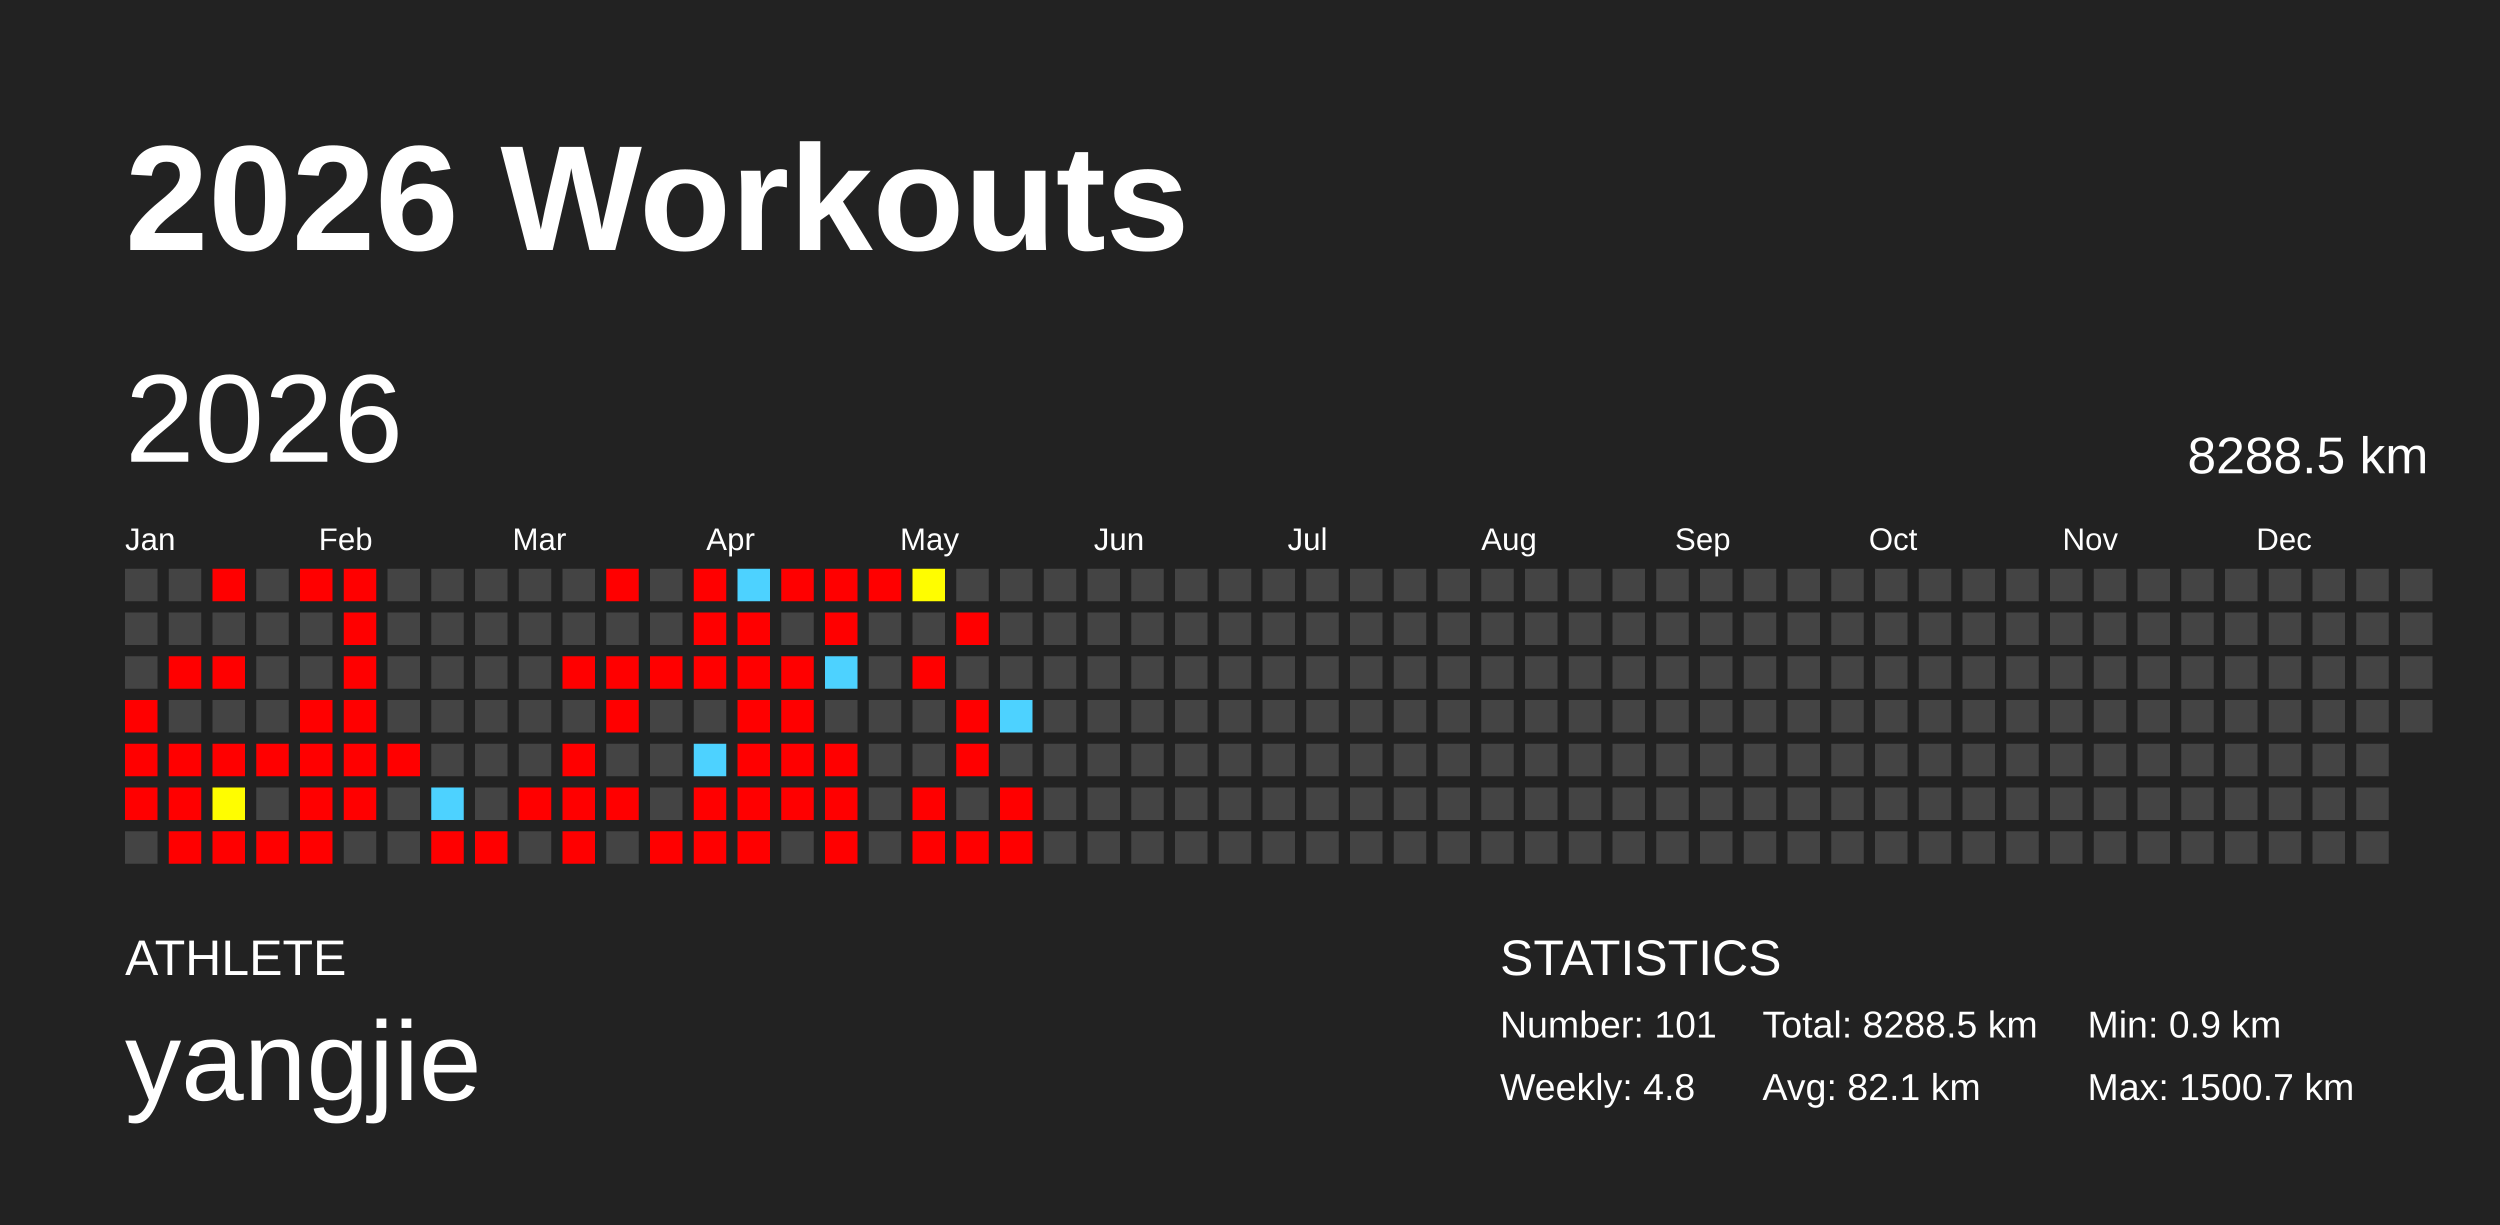
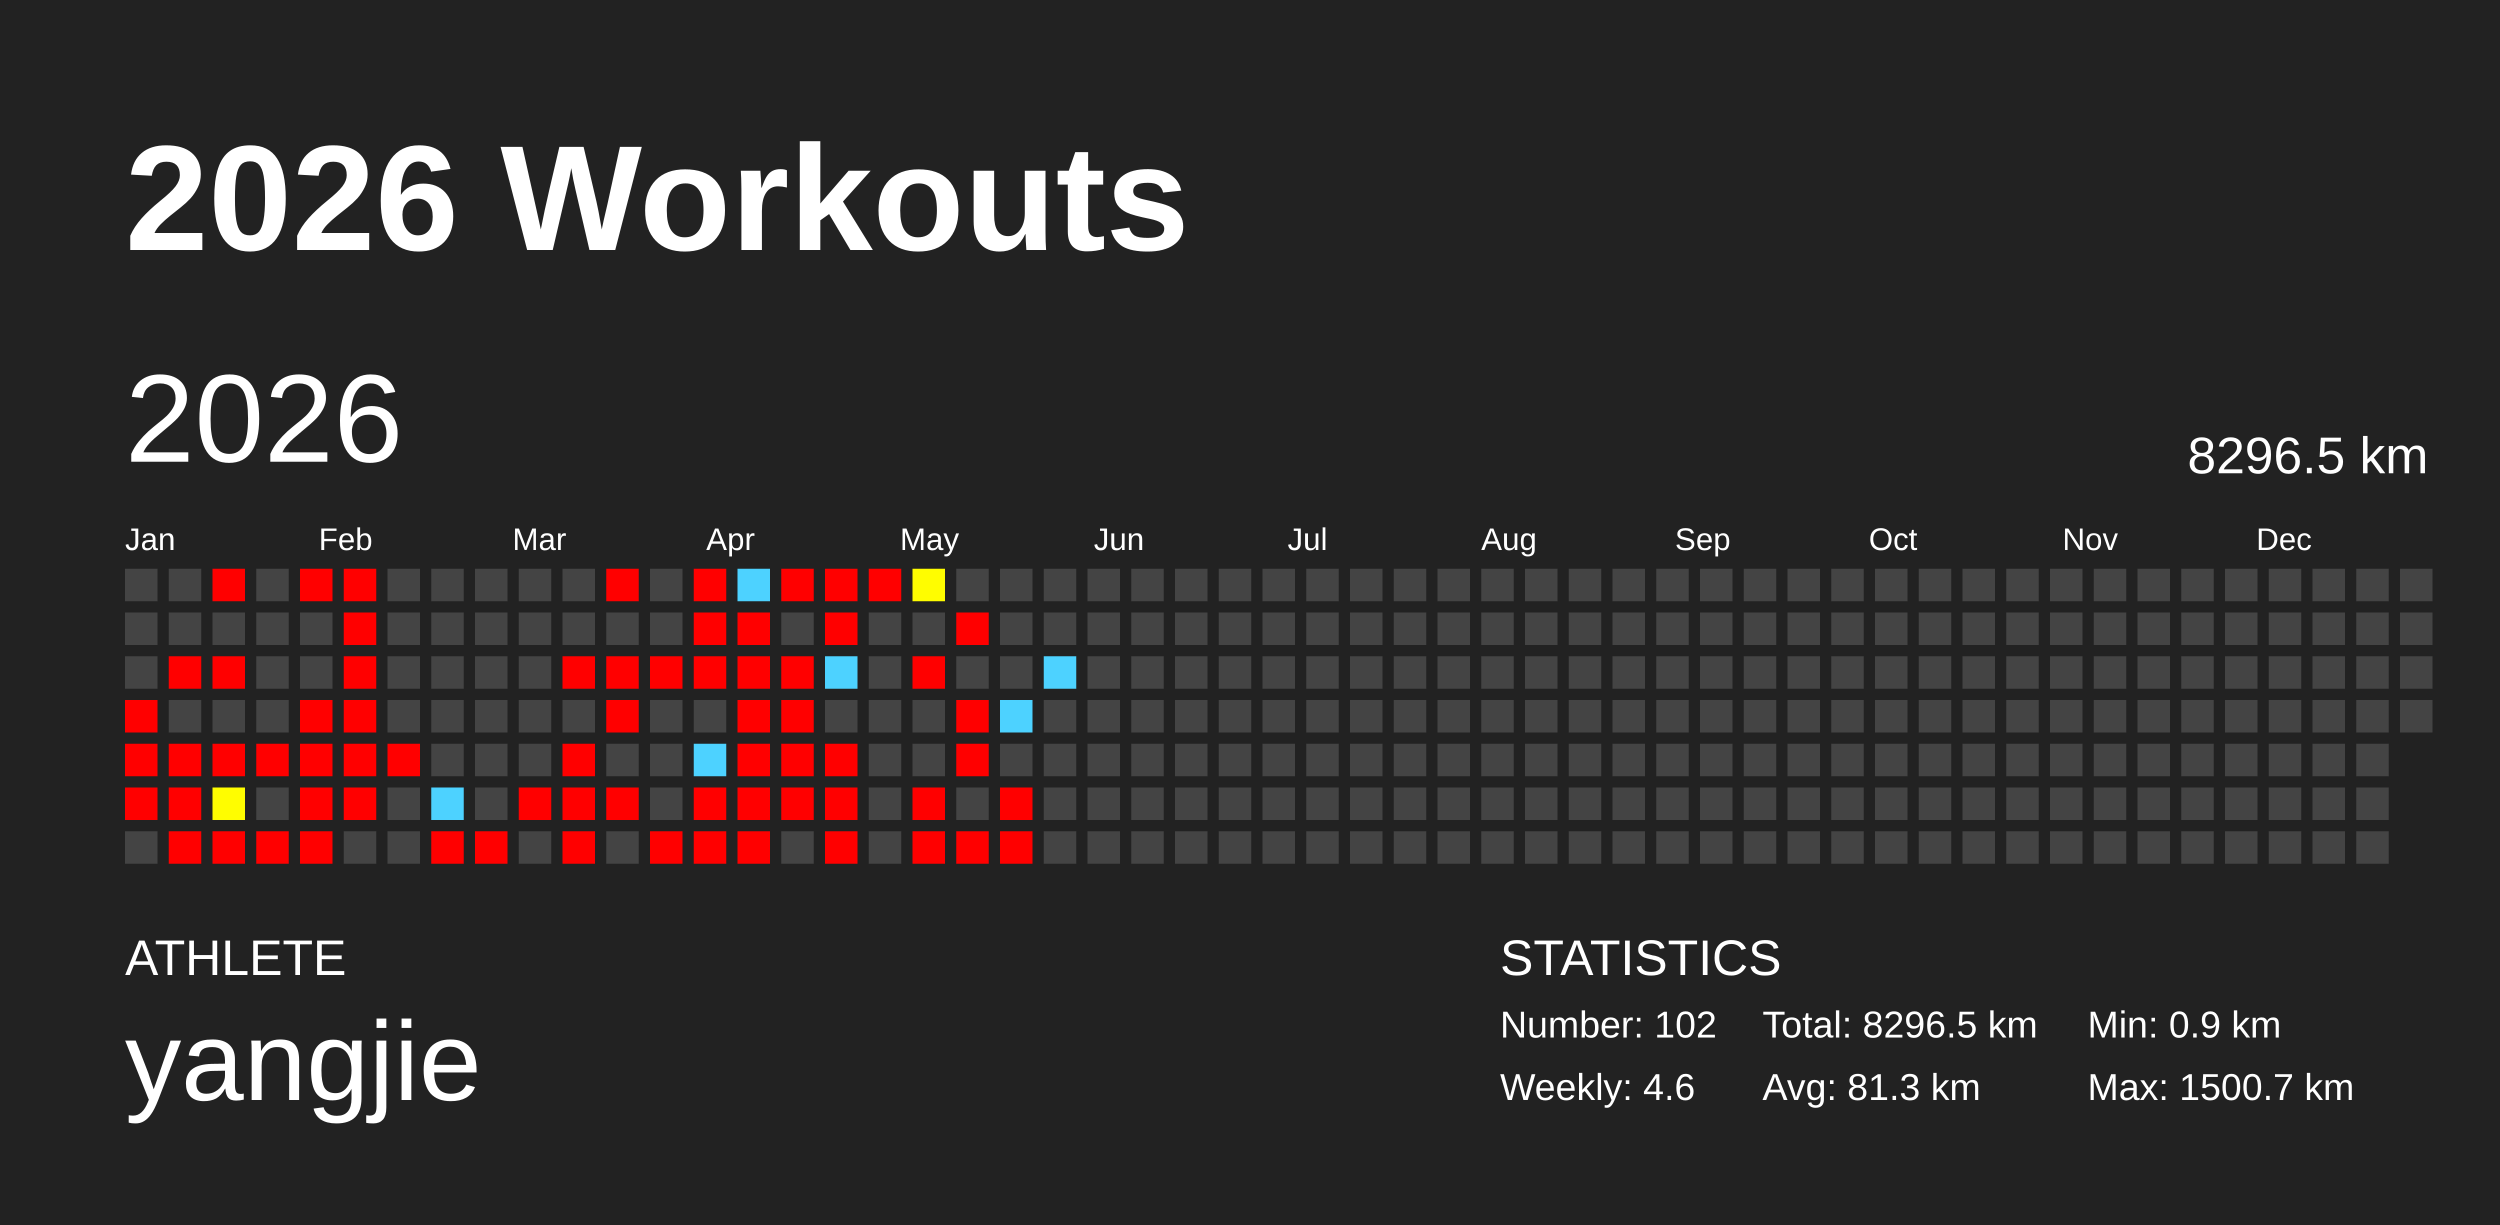
<svg xmlns="http://www.w3.org/2000/svg" baseProfile="full" height="98mm" version="1.1" viewBox="0,0,200,98" width="200mm">
  <defs />
  <rect fill="#222222" height="98" width="200" x="0" y="0" />
  <text fill="#FFFFFF" style="font-size:12px; font-family:Arial; font-weight:bold;" x="10" y="20">2026 Workouts</text>
  <text fill="#FFFFFF" style="font-size:4px; font-family:Arial" x="10" y="78">ATHLETE</text>
  <text fill="#FFFFFF" style="font-size:9px; font-family:Arial" x="10" y="88">yangjie</text>
  <text fill="#FFFFFF" style="font-size:4px; font-family:Arial" x="120" y="78">STATISTICS</text>
-   <text fill="#FFFFFF" style="font-size:3px; font-family:Arial" x="120" y="83">Number: 101</text>
-   <text fill="#FFFFFF" style="font-size:3px; font-family:Arial" x="120" y="88">Weekly: 4.8</text>
-   <text fill="#FFFFFF" style="font-size:3px; font-family:Arial" x="141" y="83">Total: 8288.5 km</text>
-   <text fill="#FFFFFF" style="font-size:3px; font-family:Arial" x="141" y="88">Avg: 82.1 km</text>
+   <text fill="#FFFFFF" style="font-size:3px; font-family:Arial" x="120" y="83">Number: 102</text>
+   <text fill="#FFFFFF" style="font-size:3px; font-family:Arial" x="120" y="88">Weekly: 4.6</text>
+   <text fill="#FFFFFF" style="font-size:3px; font-family:Arial" x="141" y="83">Total: 8296.5 km</text>
+   <text fill="#FFFFFF" style="font-size:3px; font-family:Arial" x="141" y="88">Avg: 81.3 km</text>
  <text fill="#FFFFFF" style="font-size:3px; font-family:Arial" x="167" y="83">Min: 0.9 km</text>
  <text fill="#FFFFFF" style="font-size:3px; font-family:Arial" x="167" y="88">Max: 1500.7 km</text>
  <text dominant-baseline="hanging" fill="#FFFFFF" style="font-size:10.0px; font-family:Arial;" x="10" y="30">2026</text>
-   <text dominant-baseline="hanging" fill="#FFFFFF" style="font-size:4.125px; font-family:Arial;" x="175" y="35">8288.5 km</text>
+   <text dominant-baseline="hanging" fill="#FFFFFF" style="font-size:4.125px; font-family:Arial;" x="175" y="35">8296.5 km</text>
  <text fill="#FFFFFF" style="font-size:2.5px; font-family:Arial" x="10.0" y="44">Jan</text>
  <text fill="#FFFFFF" style="font-size:2.5px; font-family:Arial" x="25.5" y="44">Feb</text>
  <text fill="#FFFFFF" style="font-size:2.5px; font-family:Arial" x="41.0" y="44">Mar</text>
  <text fill="#FFFFFF" style="font-size:2.5px; font-family:Arial" x="56.5" y="44">Apr</text>
  <text fill="#FFFFFF" style="font-size:2.5px; font-family:Arial" x="72.0" y="44">May</text>
  <text fill="#FFFFFF" style="font-size:2.5px; font-family:Arial" x="87.5" y="44">Jun</text>
  <text fill="#FFFFFF" style="font-size:2.5px; font-family:Arial" x="103.0" y="44">Jul</text>
  <text fill="#FFFFFF" style="font-size:2.5px; font-family:Arial" x="118.5" y="44">Aug</text>
  <text fill="#FFFFFF" style="font-size:2.5px; font-family:Arial" x="134.0" y="44">Sep</text>
  <text fill="#FFFFFF" style="font-size:2.5px; font-family:Arial" x="149.5" y="44">Oct</text>
  <text fill="#FFFFFF" style="font-size:2.5px; font-family:Arial" x="165.0" y="44">Nov</text>
  <text fill="#FFFFFF" style="font-size:2.5px; font-family:Arial" x="180.5" y="44">Dec</text>
  <rect fill="#444444" height="2.6" width="2.6" x="10.0" y="45.5" />
  <rect fill="#444444" height="2.6" width="2.6" x="10.0" y="49.0" />
  <rect fill="#444444" height="2.6" width="2.6" x="10.0" y="52.5" />
  <rect fill="red" height="2.6" width="2.6" x="10.0" y="56.0" />
  <rect fill="red" height="2.6" width="2.6" x="10.0" y="59.5" />
  <rect fill="red" height="2.6" width="2.6" x="10.0" y="63.0" />
  <rect fill="#444444" height="2.6" width="2.6" x="10.0" y="66.5" />
  <rect fill="#444444" height="2.6" width="2.6" x="13.5" y="45.5" />
  <rect fill="#444444" height="2.6" width="2.6" x="13.5" y="49.0" />
  <rect fill="red" height="2.6" width="2.6" x="13.5" y="52.5" />
  <rect fill="#444444" height="2.6" width="2.6" x="13.5" y="56.0" />
  <rect fill="red" height="2.6" width="2.6" x="13.5" y="59.5" />
  <rect fill="red" height="2.6" width="2.6" x="13.5" y="63.0" />
  <rect fill="red" height="2.6" width="2.6" x="13.5" y="66.5" />
  <rect fill="red" height="2.6" width="2.6" x="17.0" y="45.5" />
  <rect fill="#444444" height="2.6" width="2.6" x="17.0" y="49.0" />
  <rect fill="red" height="2.6" width="2.6" x="17.0" y="52.5" />
  <rect fill="#444444" height="2.6" width="2.6" x="17.0" y="56.0" />
  <rect fill="red" height="2.6" width="2.6" x="17.0" y="59.5" />
  <rect fill="#fffd00" height="2.6" width="2.6" x="17.0" y="63.0" />
  <rect fill="red" height="2.6" width="2.6" x="17.0" y="66.5" />
  <rect fill="#444444" height="2.6" width="2.6" x="20.5" y="45.5" />
  <rect fill="#444444" height="2.6" width="2.6" x="20.5" y="49.0" />
  <rect fill="#444444" height="2.6" width="2.6" x="20.5" y="52.5" />
  <rect fill="#444444" height="2.6" width="2.6" x="20.5" y="56.0" />
  <rect fill="red" height="2.6" width="2.6" x="20.5" y="59.5" />
  <rect fill="#444444" height="2.6" width="2.6" x="20.5" y="63.0" />
  <rect fill="red" height="2.6" width="2.6" x="20.5" y="66.5" />
  <rect fill="red" height="2.6" width="2.6" x="24.0" y="45.5" />
  <rect fill="#444444" height="2.6" width="2.6" x="24.0" y="49.0" />
  <rect fill="#444444" height="2.6" width="2.6" x="24.0" y="52.5" />
  <rect fill="red" height="2.6" width="2.6" x="24.0" y="56.0" />
  <rect fill="red" height="2.6" width="2.6" x="24.0" y="59.5" />
  <rect fill="red" height="2.6" width="2.6" x="24.0" y="63.0" />
  <rect fill="red" height="2.6" width="2.6" x="24.0" y="66.5" />
  <rect fill="red" height="2.6" width="2.6" x="27.5" y="45.5" />
  <rect fill="red" height="2.6" width="2.6" x="27.5" y="49.0" />
  <rect fill="red" height="2.6" width="2.6" x="27.5" y="52.5" />
  <rect fill="red" height="2.6" width="2.6" x="27.5" y="56.0" />
  <rect fill="red" height="2.6" width="2.6" x="27.5" y="59.5" />
  <rect fill="red" height="2.6" width="2.6" x="27.5" y="63.0" />
  <rect fill="#444444" height="2.6" width="2.6" x="27.5" y="66.5" />
  <rect fill="#444444" height="2.6" width="2.6" x="31.0" y="45.5" />
  <rect fill="#444444" height="2.6" width="2.6" x="31.0" y="49.0" />
  <rect fill="#444444" height="2.6" width="2.6" x="31.0" y="52.5" />
  <rect fill="#444444" height="2.6" width="2.6" x="31.0" y="56.0" />
  <rect fill="red" height="2.6" width="2.6" x="31.0" y="59.5" />
  <rect fill="#444444" height="2.6" width="2.6" x="31.0" y="63.0" />
  <rect fill="#444444" height="2.6" width="2.6" x="31.0" y="66.5" />
  <rect fill="#444444" height="2.6" width="2.6" x="34.5" y="45.5" />
  <rect fill="#444444" height="2.6" width="2.6" x="34.5" y="49.0" />
  <rect fill="#444444" height="2.6" width="2.6" x="34.5" y="52.5" />
  <rect fill="#444444" height="2.6" width="2.6" x="34.5" y="56.0" />
  <rect fill="#444444" height="2.6" width="2.6" x="34.5" y="59.5" />
  <rect fill="#4dd2ff" height="2.6" width="2.6" x="34.5" y="63.0" />
  <rect fill="red" height="2.6" width="2.6" x="34.5" y="66.5" />
  <rect fill="#444444" height="2.6" width="2.6" x="38.0" y="45.5" />
  <rect fill="#444444" height="2.6" width="2.6" x="38.0" y="49.0" />
  <rect fill="#444444" height="2.6" width="2.6" x="38.0" y="52.5" />
  <rect fill="#444444" height="2.6" width="2.6" x="38.0" y="56.0" />
  <rect fill="#444444" height="2.6" width="2.6" x="38.0" y="59.5" />
  <rect fill="#444444" height="2.6" width="2.6" x="38.0" y="63.0" />
  <rect fill="red" height="2.6" width="2.6" x="38.0" y="66.5" />
  <rect fill="#444444" height="2.6" width="2.6" x="41.5" y="45.5" />
  <rect fill="#444444" height="2.6" width="2.6" x="41.5" y="49.0" />
  <rect fill="#444444" height="2.6" width="2.6" x="41.5" y="52.5" />
  <rect fill="#444444" height="2.6" width="2.6" x="41.5" y="56.0" />
  <rect fill="#444444" height="2.6" width="2.6" x="41.5" y="59.5" />
  <rect fill="red" height="2.6" width="2.6" x="41.5" y="63.0" />
  <rect fill="#444444" height="2.6" width="2.6" x="41.5" y="66.5" />
  <rect fill="#444444" height="2.6" width="2.6" x="45.0" y="45.5" />
  <rect fill="#444444" height="2.6" width="2.6" x="45.0" y="49.0" />
  <rect fill="red" height="2.6" width="2.6" x="45.0" y="52.5" />
  <rect fill="#444444" height="2.6" width="2.6" x="45.0" y="56.0" />
  <rect fill="red" height="2.6" width="2.6" x="45.0" y="59.5" />
  <rect fill="red" height="2.6" width="2.6" x="45.0" y="63.0" />
  <rect fill="red" height="2.6" width="2.6" x="45.0" y="66.5" />
  <rect fill="red" height="2.6" width="2.6" x="48.5" y="45.5" />
  <rect fill="#444444" height="2.6" width="2.6" x="48.5" y="49.0" />
  <rect fill="red" height="2.6" width="2.6" x="48.5" y="52.5" />
  <rect fill="red" height="2.6" width="2.6" x="48.5" y="56.0" />
  <rect fill="#444444" height="2.6" width="2.6" x="48.5" y="59.5" />
  <rect fill="red" height="2.6" width="2.6" x="48.5" y="63.0" />
  <rect fill="#444444" height="2.6" width="2.6" x="48.5" y="66.5" />
  <rect fill="#444444" height="2.6" width="2.6" x="52.0" y="45.5" />
  <rect fill="#444444" height="2.6" width="2.6" x="52.0" y="49.0" />
  <rect fill="red" height="2.6" width="2.6" x="52.0" y="52.5" />
  <rect fill="#444444" height="2.6" width="2.6" x="52.0" y="56.0" />
  <rect fill="#444444" height="2.6" width="2.6" x="52.0" y="59.5" />
  <rect fill="#444444" height="2.6" width="2.6" x="52.0" y="63.0" />
  <rect fill="red" height="2.6" width="2.6" x="52.0" y="66.5" />
  <rect fill="red" height="2.6" width="2.6" x="55.5" y="45.5" />
  <rect fill="red" height="2.6" width="2.6" x="55.5" y="49.0" />
  <rect fill="red" height="2.6" width="2.6" x="55.5" y="52.5" />
  <rect fill="#444444" height="2.6" width="2.6" x="55.5" y="56.0" />
  <rect fill="#4dd2ff" height="2.6" width="2.6" x="55.5" y="59.5" />
  <rect fill="red" height="2.6" width="2.6" x="55.5" y="63.0" />
  <rect fill="red" height="2.6" width="2.6" x="55.5" y="66.5" />
  <rect fill="#4dd2ff" height="2.6" width="2.6" x="59.0" y="45.5" />
  <rect fill="red" height="2.6" width="2.6" x="59.0" y="49.0" />
  <rect fill="red" height="2.6" width="2.6" x="59.0" y="52.5" />
  <rect fill="red" height="2.6" width="2.6" x="59.0" y="56.0" />
  <rect fill="red" height="2.6" width="2.6" x="59.0" y="59.5" />
  <rect fill="red" height="2.6" width="2.6" x="59.0" y="63.0" />
  <rect fill="red" height="2.6" width="2.6" x="59.0" y="66.5" />
  <rect fill="red" height="2.6" width="2.6" x="62.5" y="45.5" />
  <rect fill="#444444" height="2.6" width="2.6" x="62.5" y="49.0" />
  <rect fill="red" height="2.6" width="2.6" x="62.5" y="52.5" />
  <rect fill="red" height="2.6" width="2.6" x="62.5" y="56.0" />
  <rect fill="red" height="2.6" width="2.6" x="62.5" y="59.5" />
  <rect fill="red" height="2.6" width="2.6" x="62.5" y="63.0" />
  <rect fill="#444444" height="2.6" width="2.6" x="62.5" y="66.5" />
  <rect fill="red" height="2.6" width="2.6" x="66.0" y="45.5" />
  <rect fill="red" height="2.6" width="2.6" x="66.0" y="49.0" />
  <rect fill="#4dd2ff" height="2.6" width="2.6" x="66.0" y="52.5" />
  <rect fill="#444444" height="2.6" width="2.6" x="66.0" y="56.0" />
  <rect fill="red" height="2.6" width="2.6" x="66.0" y="59.5" />
  <rect fill="red" height="2.6" width="2.6" x="66.0" y="63.0" />
  <rect fill="red" height="2.6" width="2.6" x="66.0" y="66.5" />
  <rect fill="red" height="2.6" width="2.6" x="69.5" y="45.5" />
  <rect fill="#444444" height="2.6" width="2.6" x="69.5" y="49.0" />
  <rect fill="#444444" height="2.6" width="2.6" x="69.5" y="52.5" />
  <rect fill="#444444" height="2.6" width="2.6" x="69.5" y="56.0" />
  <rect fill="#444444" height="2.6" width="2.6" x="69.5" y="59.5" />
  <rect fill="#444444" height="2.6" width="2.6" x="69.5" y="63.0" />
  <rect fill="#444444" height="2.6" width="2.6" x="69.5" y="66.5" />
  <rect fill="#fffd00" height="2.6" width="2.6" x="73.0" y="45.5" />
  <rect fill="#444444" height="2.6" width="2.6" x="73.0" y="49.0" />
  <rect fill="red" height="2.6" width="2.6" x="73.0" y="52.5" />
  <rect fill="#444444" height="2.6" width="2.6" x="73.0" y="56.0" />
  <rect fill="#444444" height="2.6" width="2.6" x="73.0" y="59.5" />
  <rect fill="red" height="2.6" width="2.6" x="73.0" y="63.0" />
  <rect fill="red" height="2.6" width="2.6" x="73.0" y="66.5" />
  <rect fill="#444444" height="2.6" width="2.6" x="76.5" y="45.5" />
  <rect fill="red" height="2.6" width="2.6" x="76.5" y="49.0" />
  <rect fill="#444444" height="2.6" width="2.6" x="76.5" y="52.5" />
  <rect fill="red" height="2.6" width="2.6" x="76.5" y="56.0" />
  <rect fill="red" height="2.6" width="2.6" x="76.5" y="59.5" />
  <rect fill="#444444" height="2.6" width="2.6" x="76.5" y="63.0" />
  <rect fill="red" height="2.6" width="2.6" x="76.5" y="66.5" />
  <rect fill="#444444" height="2.6" width="2.6" x="80.0" y="45.5" />
  <rect fill="#444444" height="2.6" width="2.6" x="80.0" y="49.0" />
  <rect fill="#444444" height="2.6" width="2.6" x="80.0" y="52.5" />
  <rect fill="#4dd2ff" height="2.6" width="2.6" x="80.0" y="56.0" />
  <rect fill="#444444" height="2.6" width="2.6" x="80.0" y="59.5" />
  <rect fill="red" height="2.6" width="2.6" x="80.0" y="63.0" />
  <rect fill="red" height="2.6" width="2.6" x="80.0" y="66.5" />
  <rect fill="#444444" height="2.6" width="2.6" x="83.5" y="45.5" />
  <rect fill="#444444" height="2.6" width="2.6" x="83.5" y="49.0" />
-   <rect fill="#444444" height="2.6" width="2.6" x="83.5" y="52.5" />
+   <rect fill="#4dd2ff" height="2.6" width="2.6" x="83.5" y="52.5" />
  <rect fill="#444444" height="2.6" width="2.6" x="83.5" y="56.0" />
  <rect fill="#444444" height="2.6" width="2.6" x="83.5" y="59.5" />
  <rect fill="#444444" height="2.6" width="2.6" x="83.5" y="63.0" />
  <rect fill="#444444" height="2.6" width="2.6" x="83.5" y="66.5" />
  <rect fill="#444444" height="2.6" width="2.6" x="87.0" y="45.5" />
  <rect fill="#444444" height="2.6" width="2.6" x="87.0" y="49.0" />
  <rect fill="#444444" height="2.6" width="2.6" x="87.0" y="52.5" />
  <rect fill="#444444" height="2.6" width="2.6" x="87.0" y="56.0" />
  <rect fill="#444444" height="2.6" width="2.6" x="87.0" y="59.5" />
  <rect fill="#444444" height="2.6" width="2.6" x="87.0" y="63.0" />
  <rect fill="#444444" height="2.6" width="2.6" x="87.0" y="66.5" />
  <rect fill="#444444" height="2.6" width="2.6" x="90.5" y="45.5" />
  <rect fill="#444444" height="2.6" width="2.6" x="90.5" y="49.0" />
  <rect fill="#444444" height="2.6" width="2.6" x="90.5" y="52.5" />
  <rect fill="#444444" height="2.6" width="2.6" x="90.5" y="56.0" />
  <rect fill="#444444" height="2.6" width="2.6" x="90.5" y="59.5" />
  <rect fill="#444444" height="2.6" width="2.6" x="90.5" y="63.0" />
  <rect fill="#444444" height="2.6" width="2.6" x="90.5" y="66.5" />
  <rect fill="#444444" height="2.6" width="2.6" x="94.0" y="45.5" />
  <rect fill="#444444" height="2.6" width="2.6" x="94.0" y="49.0" />
  <rect fill="#444444" height="2.6" width="2.6" x="94.0" y="52.5" />
  <rect fill="#444444" height="2.6" width="2.6" x="94.0" y="56.0" />
  <rect fill="#444444" height="2.6" width="2.6" x="94.0" y="59.5" />
  <rect fill="#444444" height="2.6" width="2.6" x="94.0" y="63.0" />
  <rect fill="#444444" height="2.6" width="2.6" x="94.0" y="66.5" />
  <rect fill="#444444" height="2.6" width="2.6" x="97.5" y="45.5" />
  <rect fill="#444444" height="2.6" width="2.6" x="97.5" y="49.0" />
  <rect fill="#444444" height="2.6" width="2.6" x="97.5" y="52.5" />
  <rect fill="#444444" height="2.6" width="2.6" x="97.5" y="56.0" />
  <rect fill="#444444" height="2.6" width="2.6" x="97.5" y="59.5" />
  <rect fill="#444444" height="2.6" width="2.6" x="97.5" y="63.0" />
  <rect fill="#444444" height="2.6" width="2.6" x="97.5" y="66.5" />
  <rect fill="#444444" height="2.6" width="2.6" x="101.0" y="45.5" />
  <rect fill="#444444" height="2.6" width="2.6" x="101.0" y="49.0" />
  <rect fill="#444444" height="2.6" width="2.6" x="101.0" y="52.5" />
  <rect fill="#444444" height="2.6" width="2.6" x="101.0" y="56.0" />
  <rect fill="#444444" height="2.6" width="2.6" x="101.0" y="59.5" />
  <rect fill="#444444" height="2.6" width="2.6" x="101.0" y="63.0" />
  <rect fill="#444444" height="2.6" width="2.6" x="101.0" y="66.5" />
  <rect fill="#444444" height="2.6" width="2.6" x="104.5" y="45.5" />
  <rect fill="#444444" height="2.6" width="2.6" x="104.5" y="49.0" />
  <rect fill="#444444" height="2.6" width="2.6" x="104.5" y="52.5" />
  <rect fill="#444444" height="2.6" width="2.6" x="104.5" y="56.0" />
  <rect fill="#444444" height="2.6" width="2.6" x="104.5" y="59.5" />
  <rect fill="#444444" height="2.6" width="2.6" x="104.5" y="63.0" />
  <rect fill="#444444" height="2.6" width="2.6" x="104.5" y="66.5" />
  <rect fill="#444444" height="2.6" width="2.6" x="108.0" y="45.5" />
  <rect fill="#444444" height="2.6" width="2.6" x="108.0" y="49.0" />
  <rect fill="#444444" height="2.6" width="2.6" x="108.0" y="52.5" />
  <rect fill="#444444" height="2.6" width="2.6" x="108.0" y="56.0" />
  <rect fill="#444444" height="2.6" width="2.6" x="108.0" y="59.5" />
  <rect fill="#444444" height="2.6" width="2.6" x="108.0" y="63.0" />
  <rect fill="#444444" height="2.6" width="2.6" x="108.0" y="66.5" />
  <rect fill="#444444" height="2.6" width="2.6" x="111.5" y="45.5" />
  <rect fill="#444444" height="2.6" width="2.6" x="111.5" y="49.0" />
  <rect fill="#444444" height="2.6" width="2.6" x="111.5" y="52.5" />
  <rect fill="#444444" height="2.6" width="2.6" x="111.5" y="56.0" />
  <rect fill="#444444" height="2.6" width="2.6" x="111.5" y="59.5" />
  <rect fill="#444444" height="2.6" width="2.6" x="111.5" y="63.0" />
  <rect fill="#444444" height="2.6" width="2.6" x="111.5" y="66.5" />
  <rect fill="#444444" height="2.6" width="2.6" x="115.0" y="45.5" />
  <rect fill="#444444" height="2.6" width="2.6" x="115.0" y="49.0" />
  <rect fill="#444444" height="2.6" width="2.6" x="115.0" y="52.5" />
  <rect fill="#444444" height="2.6" width="2.6" x="115.0" y="56.0" />
  <rect fill="#444444" height="2.6" width="2.6" x="115.0" y="59.5" />
  <rect fill="#444444" height="2.6" width="2.6" x="115.0" y="63.0" />
  <rect fill="#444444" height="2.6" width="2.6" x="115.0" y="66.5" />
  <rect fill="#444444" height="2.6" width="2.6" x="118.5" y="45.5" />
  <rect fill="#444444" height="2.6" width="2.6" x="118.5" y="49.0" />
  <rect fill="#444444" height="2.6" width="2.6" x="118.5" y="52.5" />
  <rect fill="#444444" height="2.6" width="2.6" x="118.5" y="56.0" />
  <rect fill="#444444" height="2.6" width="2.6" x="118.5" y="59.5" />
  <rect fill="#444444" height="2.6" width="2.6" x="118.5" y="63.0" />
  <rect fill="#444444" height="2.6" width="2.6" x="118.5" y="66.5" />
  <rect fill="#444444" height="2.6" width="2.6" x="122.0" y="45.5" />
  <rect fill="#444444" height="2.6" width="2.6" x="122.0" y="49.0" />
  <rect fill="#444444" height="2.6" width="2.6" x="122.0" y="52.5" />
  <rect fill="#444444" height="2.6" width="2.6" x="122.0" y="56.0" />
  <rect fill="#444444" height="2.6" width="2.6" x="122.0" y="59.5" />
  <rect fill="#444444" height="2.6" width="2.6" x="122.0" y="63.0" />
  <rect fill="#444444" height="2.6" width="2.6" x="122.0" y="66.5" />
  <rect fill="#444444" height="2.6" width="2.6" x="125.5" y="45.5" />
  <rect fill="#444444" height="2.6" width="2.6" x="125.5" y="49.0" />
  <rect fill="#444444" height="2.6" width="2.6" x="125.5" y="52.5" />
  <rect fill="#444444" height="2.6" width="2.6" x="125.5" y="56.0" />
  <rect fill="#444444" height="2.6" width="2.6" x="125.5" y="59.5" />
  <rect fill="#444444" height="2.6" width="2.6" x="125.5" y="63.0" />
  <rect fill="#444444" height="2.6" width="2.6" x="125.5" y="66.5" />
  <rect fill="#444444" height="2.6" width="2.6" x="129.0" y="45.5" />
  <rect fill="#444444" height="2.6" width="2.6" x="129.0" y="49.0" />
  <rect fill="#444444" height="2.6" width="2.6" x="129.0" y="52.5" />
  <rect fill="#444444" height="2.6" width="2.6" x="129.0" y="56.0" />
  <rect fill="#444444" height="2.6" width="2.6" x="129.0" y="59.5" />
  <rect fill="#444444" height="2.6" width="2.6" x="129.0" y="63.0" />
  <rect fill="#444444" height="2.6" width="2.6" x="129.0" y="66.5" />
  <rect fill="#444444" height="2.6" width="2.6" x="132.5" y="45.5" />
  <rect fill="#444444" height="2.6" width="2.6" x="132.5" y="49.0" />
  <rect fill="#444444" height="2.6" width="2.6" x="132.5" y="52.5" />
  <rect fill="#444444" height="2.6" width="2.6" x="132.5" y="56.0" />
  <rect fill="#444444" height="2.6" width="2.6" x="132.5" y="59.5" />
  <rect fill="#444444" height="2.6" width="2.6" x="132.5" y="63.0" />
  <rect fill="#444444" height="2.6" width="2.6" x="132.5" y="66.5" />
  <rect fill="#444444" height="2.6" width="2.6" x="136.0" y="45.5" />
  <rect fill="#444444" height="2.6" width="2.6" x="136.0" y="49.0" />
  <rect fill="#444444" height="2.6" width="2.6" x="136.0" y="52.5" />
  <rect fill="#444444" height="2.6" width="2.6" x="136.0" y="56.0" />
  <rect fill="#444444" height="2.6" width="2.6" x="136.0" y="59.5" />
  <rect fill="#444444" height="2.6" width="2.6" x="136.0" y="63.0" />
  <rect fill="#444444" height="2.6" width="2.6" x="136.0" y="66.5" />
  <rect fill="#444444" height="2.6" width="2.6" x="139.5" y="45.5" />
  <rect fill="#444444" height="2.6" width="2.6" x="139.5" y="49.0" />
  <rect fill="#444444" height="2.6" width="2.6" x="139.5" y="52.5" />
  <rect fill="#444444" height="2.6" width="2.6" x="139.5" y="56.0" />
  <rect fill="#444444" height="2.6" width="2.6" x="139.5" y="59.5" />
  <rect fill="#444444" height="2.6" width="2.6" x="139.5" y="63.0" />
  <rect fill="#444444" height="2.6" width="2.6" x="139.5" y="66.5" />
  <rect fill="#444444" height="2.6" width="2.6" x="143.0" y="45.5" />
  <rect fill="#444444" height="2.6" width="2.6" x="143.0" y="49.0" />
  <rect fill="#444444" height="2.6" width="2.6" x="143.0" y="52.5" />
  <rect fill="#444444" height="2.6" width="2.6" x="143.0" y="56.0" />
  <rect fill="#444444" height="2.6" width="2.6" x="143.0" y="59.5" />
  <rect fill="#444444" height="2.6" width="2.6" x="143.0" y="63.0" />
  <rect fill="#444444" height="2.6" width="2.6" x="143.0" y="66.5" />
  <rect fill="#444444" height="2.6" width="2.6" x="146.5" y="45.5" />
  <rect fill="#444444" height="2.6" width="2.6" x="146.5" y="49.0" />
  <rect fill="#444444" height="2.6" width="2.6" x="146.5" y="52.5" />
  <rect fill="#444444" height="2.6" width="2.6" x="146.5" y="56.0" />
  <rect fill="#444444" height="2.6" width="2.6" x="146.5" y="59.5" />
  <rect fill="#444444" height="2.6" width="2.6" x="146.5" y="63.0" />
  <rect fill="#444444" height="2.6" width="2.6" x="146.5" y="66.5" />
  <rect fill="#444444" height="2.6" width="2.6" x="150.0" y="45.5" />
  <rect fill="#444444" height="2.6" width="2.6" x="150.0" y="49.0" />
  <rect fill="#444444" height="2.6" width="2.6" x="150.0" y="52.5" />
  <rect fill="#444444" height="2.6" width="2.6" x="150.0" y="56.0" />
  <rect fill="#444444" height="2.6" width="2.6" x="150.0" y="59.5" />
  <rect fill="#444444" height="2.6" width="2.6" x="150.0" y="63.0" />
  <rect fill="#444444" height="2.6" width="2.6" x="150.0" y="66.5" />
  <rect fill="#444444" height="2.6" width="2.6" x="153.5" y="45.5" />
  <rect fill="#444444" height="2.6" width="2.6" x="153.5" y="49.0" />
  <rect fill="#444444" height="2.6" width="2.6" x="153.5" y="52.5" />
  <rect fill="#444444" height="2.6" width="2.6" x="153.5" y="56.0" />
  <rect fill="#444444" height="2.6" width="2.6" x="153.5" y="59.5" />
  <rect fill="#444444" height="2.6" width="2.6" x="153.5" y="63.0" />
  <rect fill="#444444" height="2.6" width="2.6" x="153.5" y="66.5" />
  <rect fill="#444444" height="2.6" width="2.6" x="157.0" y="45.5" />
  <rect fill="#444444" height="2.6" width="2.6" x="157.0" y="49.0" />
  <rect fill="#444444" height="2.6" width="2.6" x="157.0" y="52.5" />
  <rect fill="#444444" height="2.6" width="2.6" x="157.0" y="56.0" />
  <rect fill="#444444" height="2.6" width="2.6" x="157.0" y="59.5" />
  <rect fill="#444444" height="2.6" width="2.6" x="157.0" y="63.0" />
  <rect fill="#444444" height="2.6" width="2.6" x="157.0" y="66.5" />
  <rect fill="#444444" height="2.6" width="2.6" x="160.5" y="45.5" />
  <rect fill="#444444" height="2.6" width="2.6" x="160.5" y="49.0" />
  <rect fill="#444444" height="2.6" width="2.6" x="160.5" y="52.5" />
  <rect fill="#444444" height="2.6" width="2.6" x="160.5" y="56.0" />
  <rect fill="#444444" height="2.6" width="2.6" x="160.5" y="59.5" />
  <rect fill="#444444" height="2.6" width="2.6" x="160.5" y="63.0" />
  <rect fill="#444444" height="2.6" width="2.6" x="160.5" y="66.5" />
  <rect fill="#444444" height="2.6" width="2.6" x="164.0" y="45.5" />
  <rect fill="#444444" height="2.6" width="2.6" x="164.0" y="49.0" />
  <rect fill="#444444" height="2.6" width="2.6" x="164.0" y="52.5" />
  <rect fill="#444444" height="2.6" width="2.6" x="164.0" y="56.0" />
  <rect fill="#444444" height="2.6" width="2.6" x="164.0" y="59.5" />
  <rect fill="#444444" height="2.6" width="2.6" x="164.0" y="63.0" />
  <rect fill="#444444" height="2.6" width="2.6" x="164.0" y="66.5" />
  <rect fill="#444444" height="2.6" width="2.6" x="167.5" y="45.5" />
  <rect fill="#444444" height="2.6" width="2.6" x="167.5" y="49.0" />
  <rect fill="#444444" height="2.6" width="2.6" x="167.5" y="52.5" />
  <rect fill="#444444" height="2.6" width="2.6" x="167.5" y="56.0" />
  <rect fill="#444444" height="2.6" width="2.6" x="167.5" y="59.5" />
  <rect fill="#444444" height="2.6" width="2.6" x="167.5" y="63.0" />
  <rect fill="#444444" height="2.6" width="2.6" x="167.5" y="66.5" />
  <rect fill="#444444" height="2.6" width="2.6" x="171.0" y="45.5" />
  <rect fill="#444444" height="2.6" width="2.6" x="171.0" y="49.0" />
  <rect fill="#444444" height="2.6" width="2.6" x="171.0" y="52.5" />
  <rect fill="#444444" height="2.6" width="2.6" x="171.0" y="56.0" />
  <rect fill="#444444" height="2.6" width="2.6" x="171.0" y="59.5" />
  <rect fill="#444444" height="2.6" width="2.6" x="171.0" y="63.0" />
  <rect fill="#444444" height="2.6" width="2.6" x="171.0" y="66.5" />
  <rect fill="#444444" height="2.6" width="2.6" x="174.5" y="45.5" />
  <rect fill="#444444" height="2.6" width="2.6" x="174.5" y="49.0" />
  <rect fill="#444444" height="2.6" width="2.6" x="174.5" y="52.5" />
  <rect fill="#444444" height="2.6" width="2.6" x="174.5" y="56.0" />
  <rect fill="#444444" height="2.6" width="2.6" x="174.5" y="59.5" />
  <rect fill="#444444" height="2.6" width="2.6" x="174.5" y="63.0" />
  <rect fill="#444444" height="2.6" width="2.6" x="174.5" y="66.5" />
  <rect fill="#444444" height="2.6" width="2.6" x="178.0" y="45.5" />
  <rect fill="#444444" height="2.6" width="2.6" x="178.0" y="49.0" />
  <rect fill="#444444" height="2.6" width="2.6" x="178.0" y="52.5" />
  <rect fill="#444444" height="2.6" width="2.6" x="178.0" y="56.0" />
  <rect fill="#444444" height="2.6" width="2.6" x="178.0" y="59.5" />
  <rect fill="#444444" height="2.6" width="2.6" x="178.0" y="63.0" />
  <rect fill="#444444" height="2.6" width="2.6" x="178.0" y="66.5" />
  <rect fill="#444444" height="2.6" width="2.6" x="181.5" y="45.5" />
  <rect fill="#444444" height="2.6" width="2.6" x="181.5" y="49.0" />
  <rect fill="#444444" height="2.6" width="2.6" x="181.5" y="52.5" />
  <rect fill="#444444" height="2.6" width="2.6" x="181.5" y="56.0" />
  <rect fill="#444444" height="2.6" width="2.6" x="181.5" y="59.5" />
  <rect fill="#444444" height="2.6" width="2.6" x="181.5" y="63.0" />
  <rect fill="#444444" height="2.6" width="2.6" x="181.5" y="66.5" />
  <rect fill="#444444" height="2.6" width="2.6" x="185.0" y="45.5" />
  <rect fill="#444444" height="2.6" width="2.6" x="185.0" y="49.0" />
  <rect fill="#444444" height="2.6" width="2.6" x="185.0" y="52.5" />
  <rect fill="#444444" height="2.6" width="2.6" x="185.0" y="56.0" />
  <rect fill="#444444" height="2.6" width="2.6" x="185.0" y="59.5" />
  <rect fill="#444444" height="2.6" width="2.6" x="185.0" y="63.0" />
  <rect fill="#444444" height="2.6" width="2.6" x="185.0" y="66.5" />
  <rect fill="#444444" height="2.6" width="2.6" x="188.5" y="45.5" />
  <rect fill="#444444" height="2.6" width="2.6" x="188.5" y="49.0" />
  <rect fill="#444444" height="2.6" width="2.6" x="188.5" y="52.5" />
  <rect fill="#444444" height="2.6" width="2.6" x="188.5" y="56.0" />
  <rect fill="#444444" height="2.6" width="2.6" x="188.5" y="59.5" />
  <rect fill="#444444" height="2.6" width="2.6" x="188.5" y="63.0" />
  <rect fill="#444444" height="2.6" width="2.6" x="188.5" y="66.5" />
  <rect fill="#444444" height="2.6" width="2.6" x="192.0" y="45.5" />
  <rect fill="#444444" height="2.6" width="2.6" x="192.0" y="49.0" />
  <rect fill="#444444" height="2.6" width="2.6" x="192.0" y="52.5" />
  <rect fill="#444444" height="2.6" width="2.6" x="192.0" y="56.0" />
</svg>
